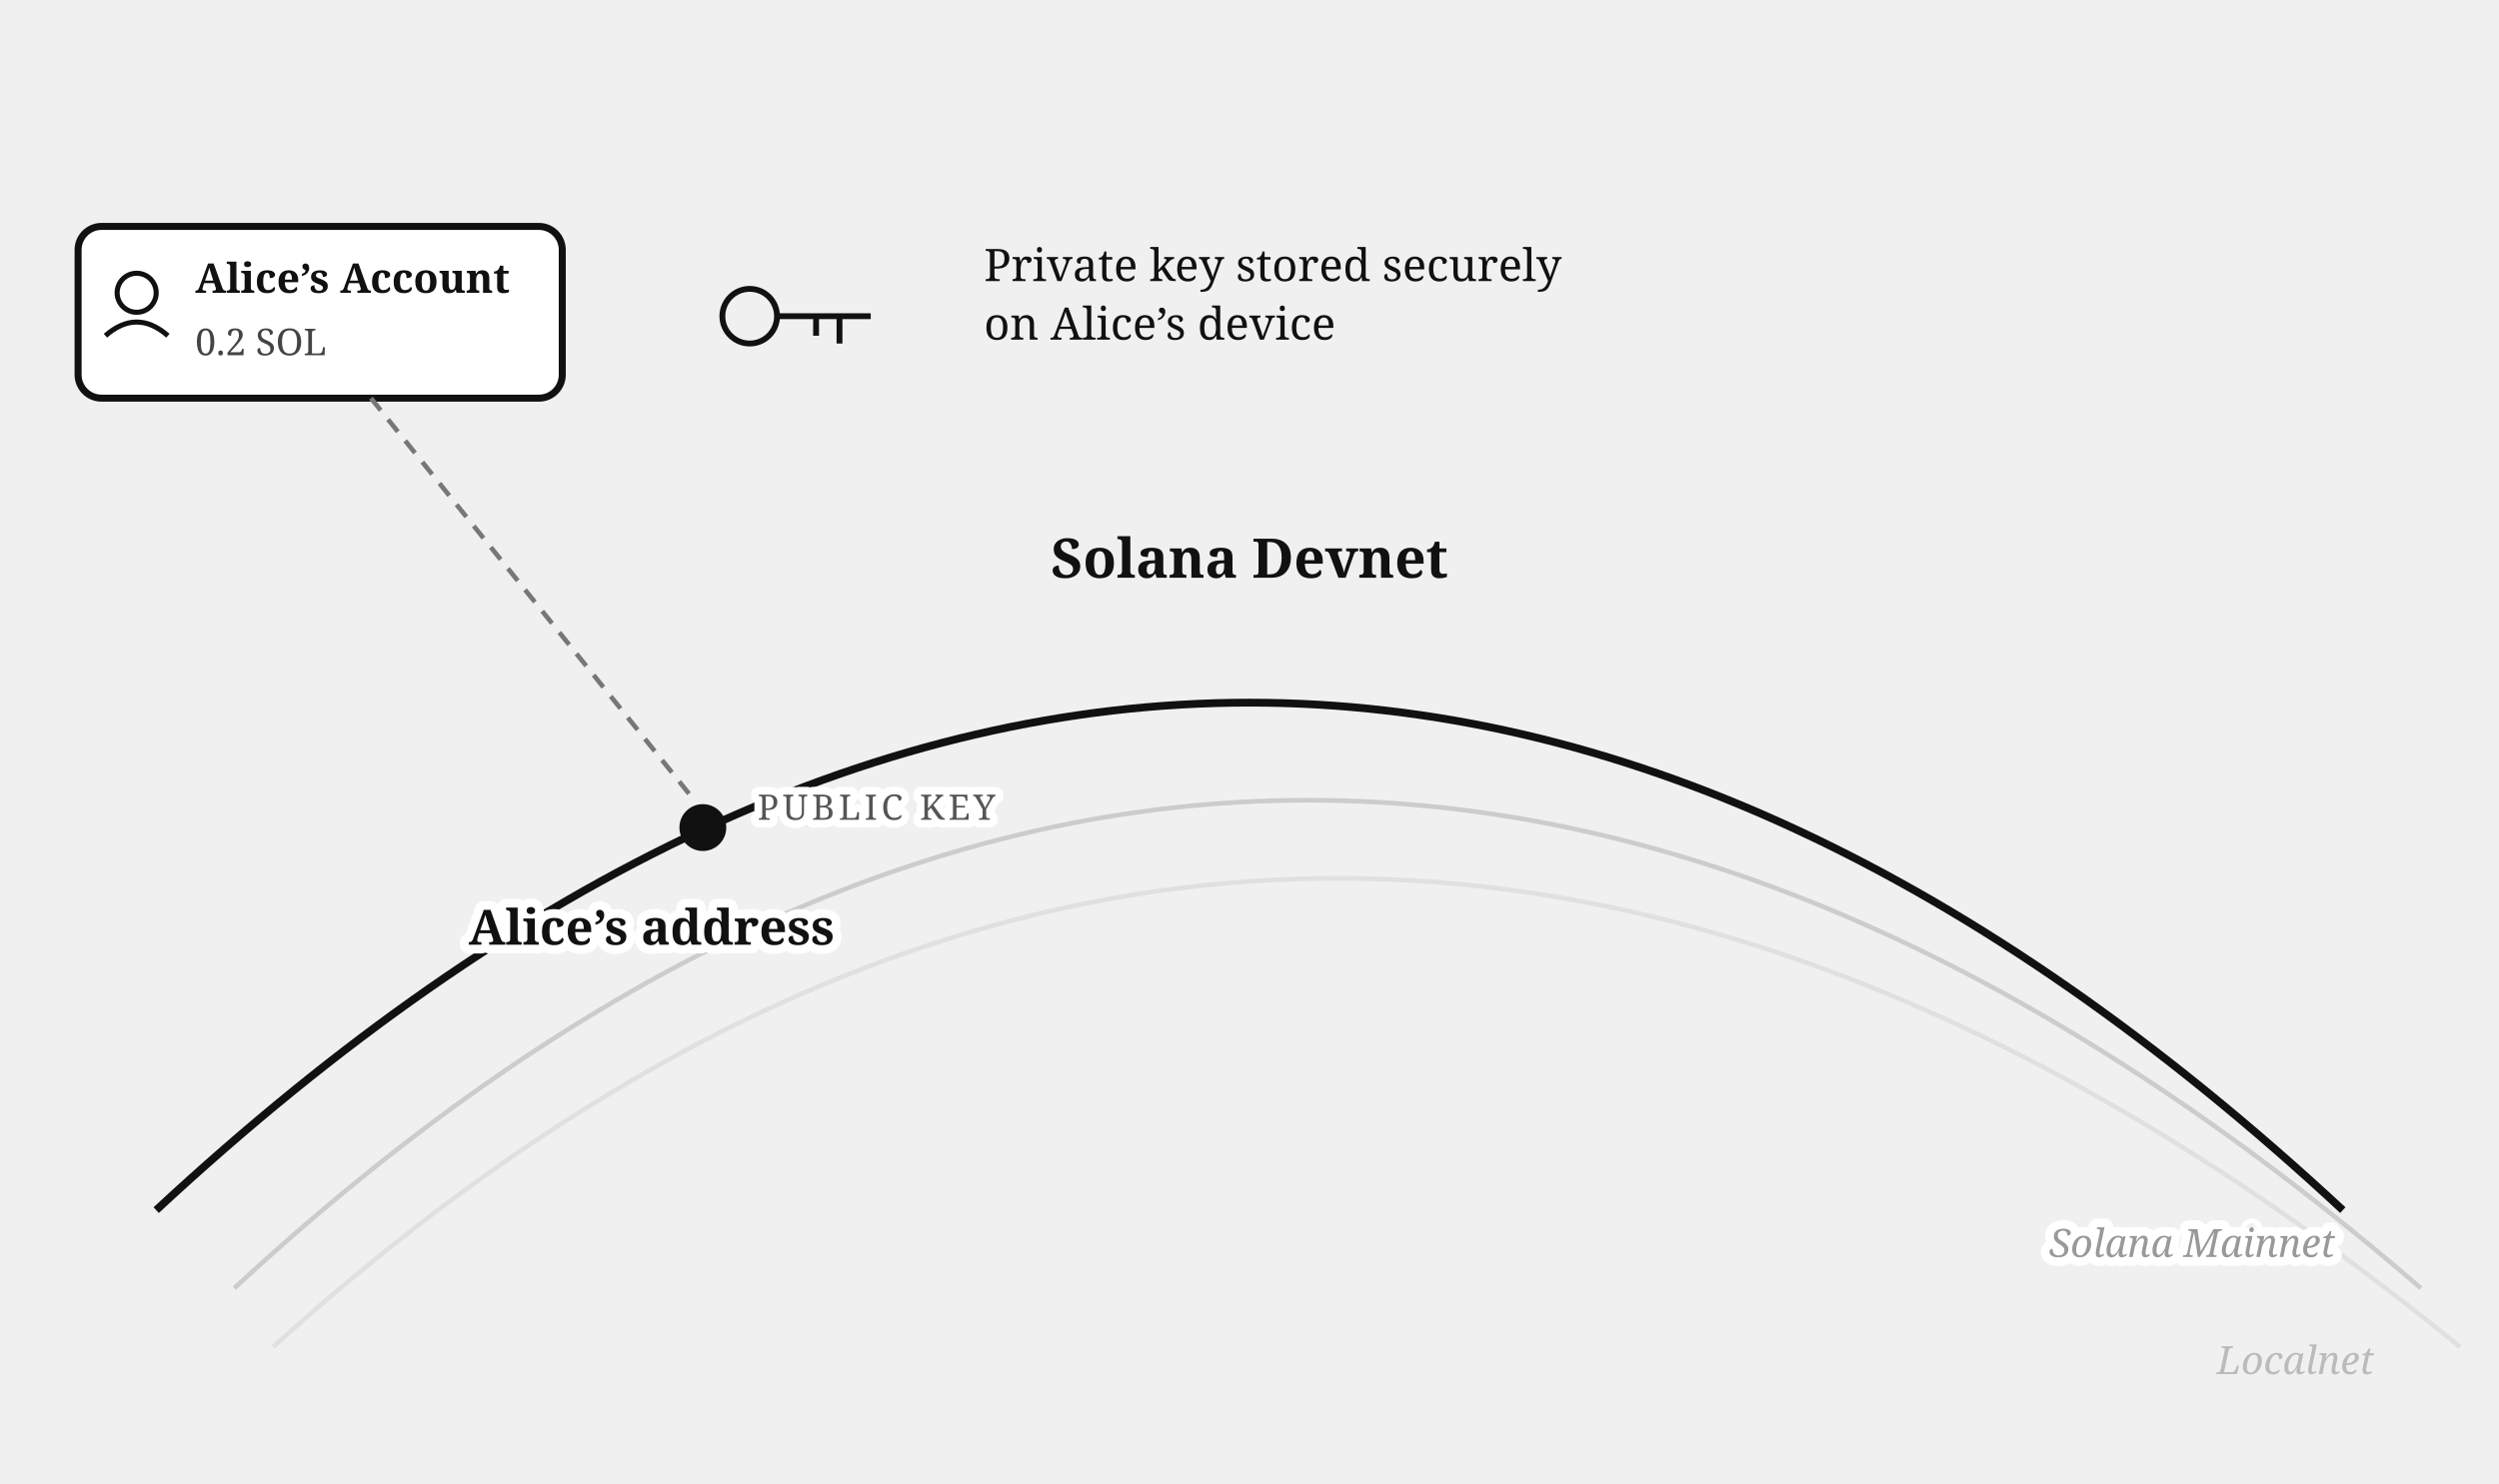
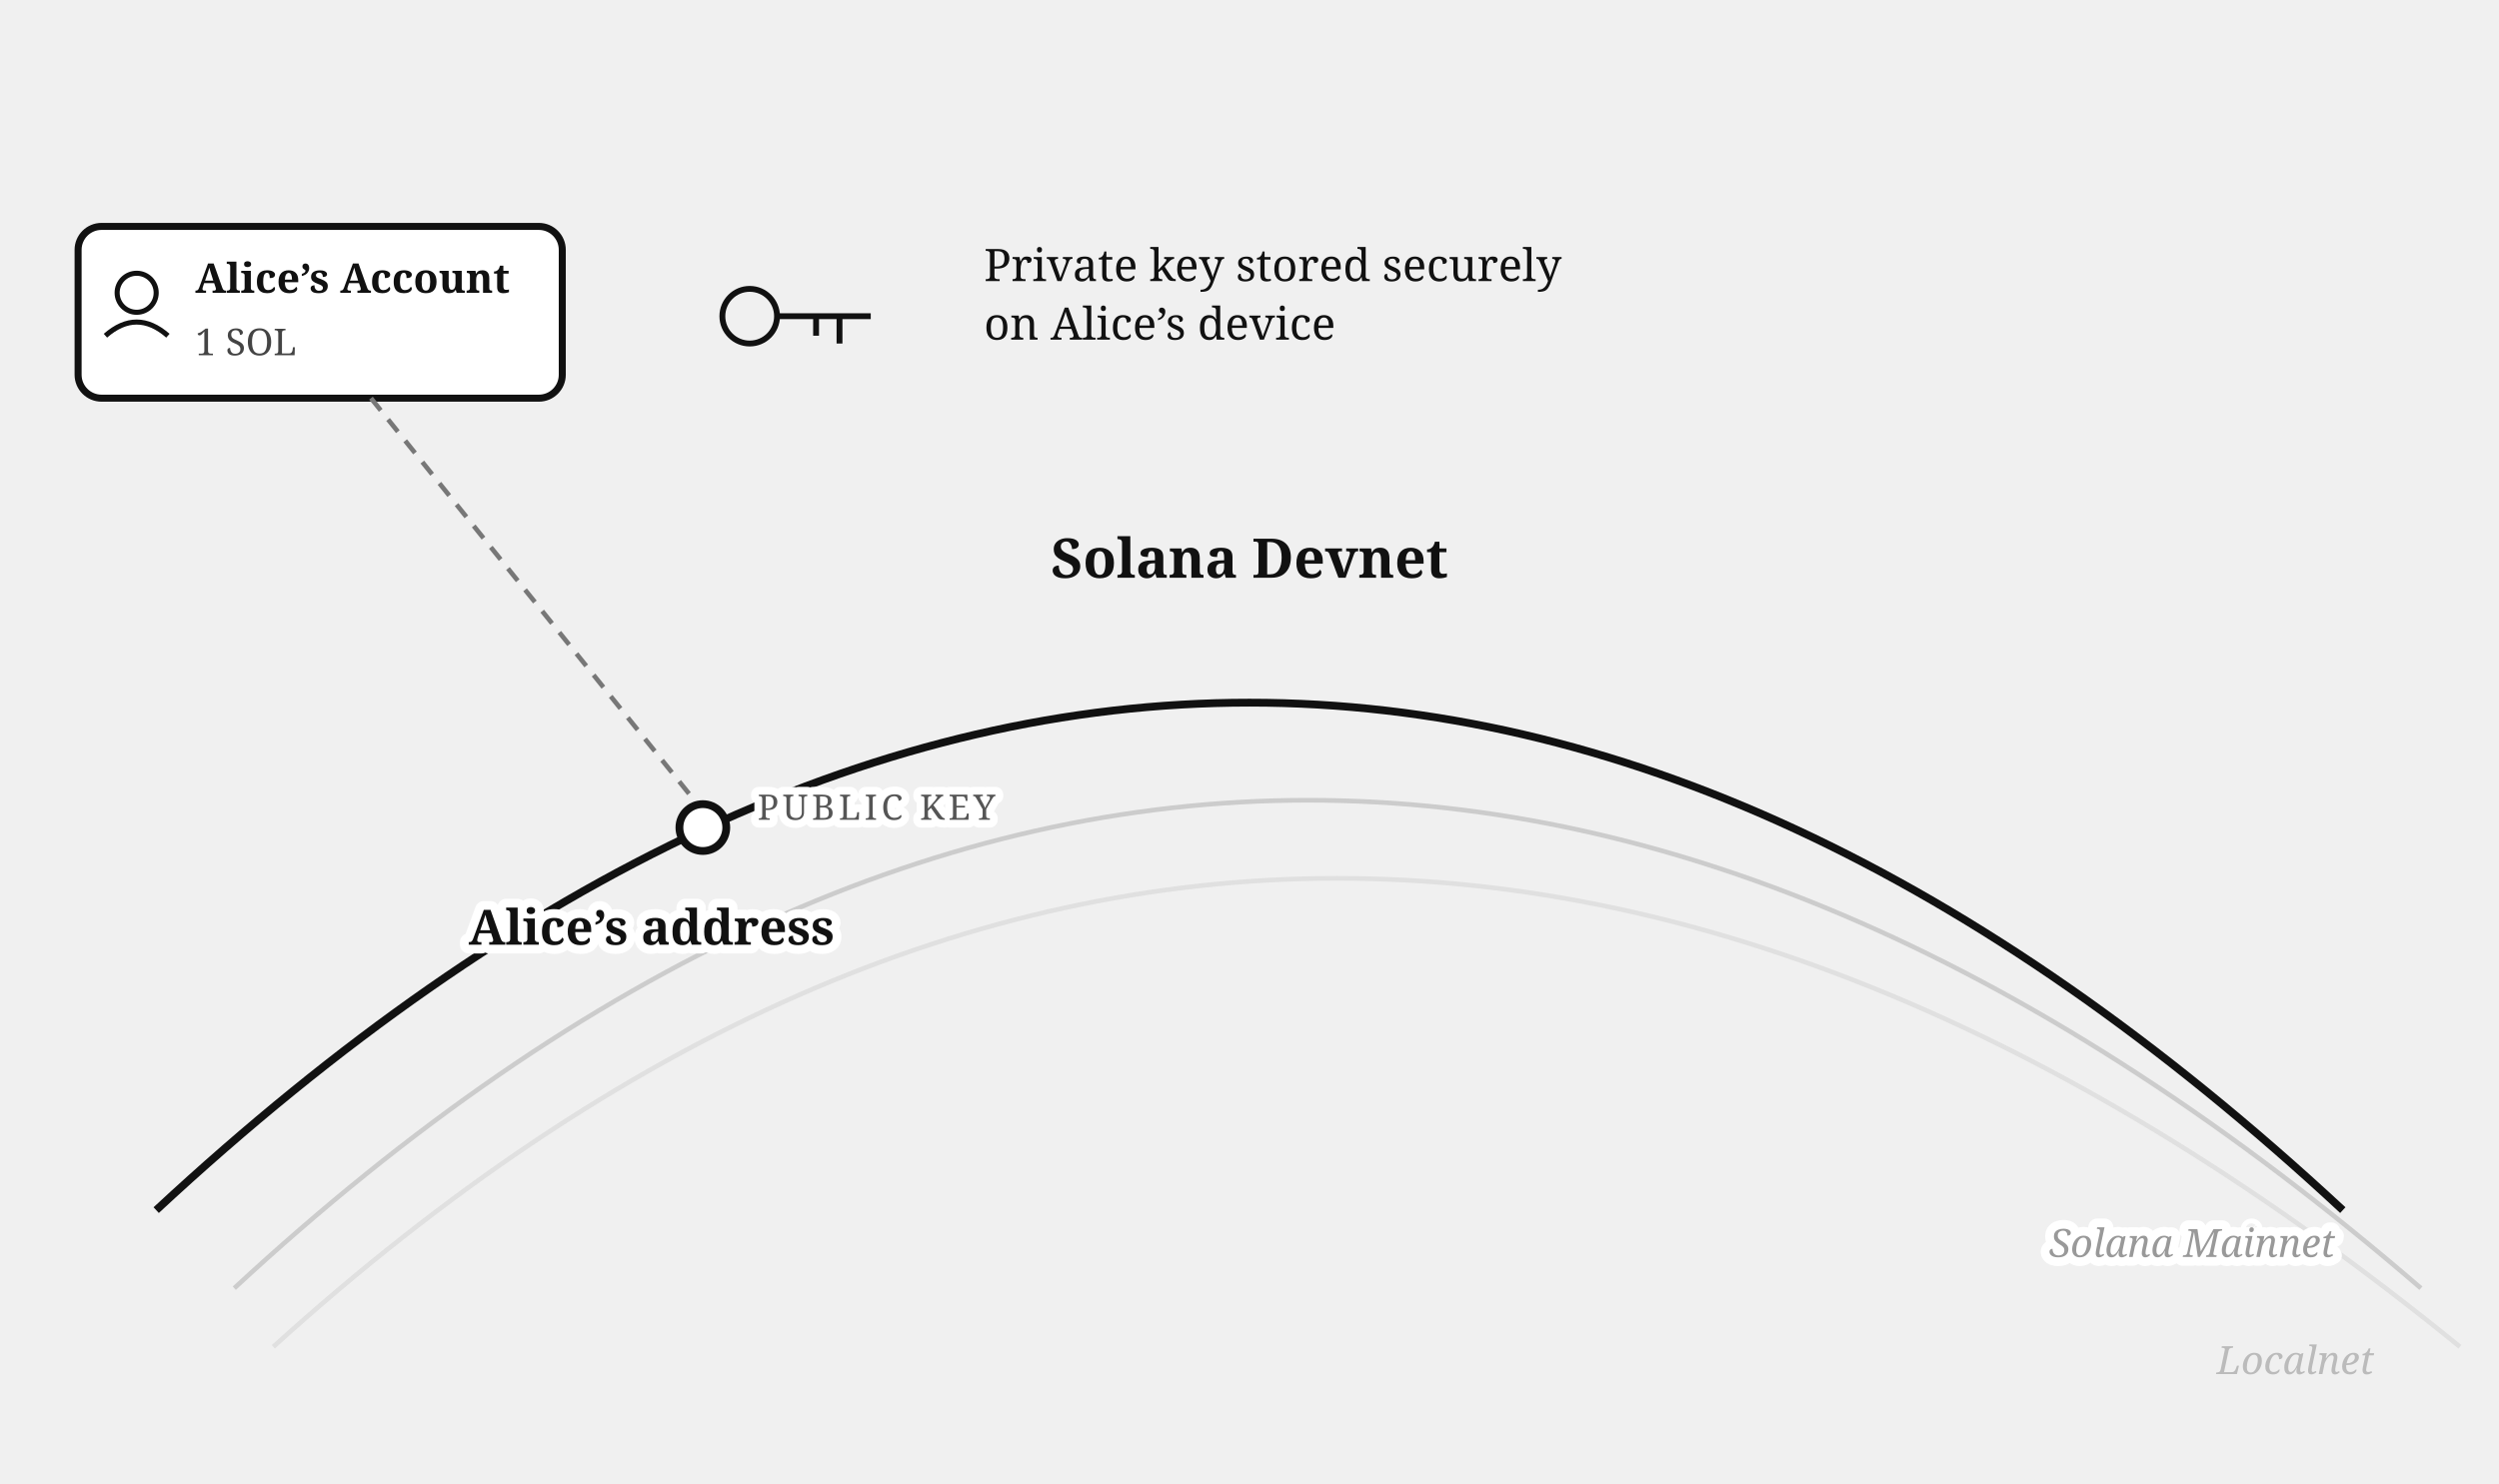
<svg xmlns="http://www.w3.org/2000/svg" viewBox="0 0 640 380" font-family="Georgia, serif" fill="#111">
  <path d="M 60,330 Q 330,80 620,330" fill="none" stroke="#cccccc" stroke-width="1.2" />
  <path d="M 70,345 Q 335,105 630,345" fill="none" stroke="#e0e0e0" stroke-width="1.2" />
  <text x="608" y="352" font-size="10" fill="#bbb" text-anchor="end" font-style="italic">Localnet</text>
  <path d="M 40,310 Q 320,50 600,310" fill="none" stroke="#111" stroke-width="2" />
  <text x="320" y="148" font-size="14" font-weight="bold" text-anchor="middle">Solana Devnet</text>
  <rect x="20" y="58" width="124" height="44" rx="6" fill="#fff" stroke="#111" stroke-width="1.8" />
  <circle cx="35" cy="75" r="5" fill="none" stroke="#111" stroke-width="1.3" />
  <path d="M 27,86 Q 35,79 43,86" fill="none" stroke="#111" stroke-width="1.3" />
  <text x="50" y="75" font-size="10.5" font-weight="bold">Alice’s Account</text>
-   <text x="50" y="91" font-size="9.5" fill="#444">0.2 SOL</text>
+   <text x="50" y="91" font-size="9.5" fill="#444">1 SOL</text>
  <circle cx="192" cy="81" r="7" fill="none" stroke="#111" stroke-width="1.5" />
  <path d="M 199,81 h 24 m -8,0 v 7 m -6,-7 v 5" fill="none" stroke="#111" stroke-width="1.5" />
  <text x="252" y="72" font-size="11.5">Private key stored securely</text>
  <text x="252" y="87" font-size="11.5">on Alice’s device</text>
-   <circle cx="180" cy="212" r="6" fill="#111" />
+   <circle cx="180" cy="212" r="6" fill="#fff" stroke="#111" stroke-width="2" />
  <line x1="95" y1="102" x2="177" y2="204" stroke="#777" stroke-width="1.2" stroke-dasharray="4 3" />
  <text stroke="#fff" stroke-width="4" paint-order="stroke" stroke-linejoin="round" x="194" y="210" font-size="9" letter-spacing="1" fill="#555">PUBLIC KEY</text>
  <text stroke="#fff" stroke-width="4.5" paint-order="stroke" stroke-linejoin="round" x="120" y="242" font-size="12.5" font-weight="bold">Alice’s address</text>
  <text stroke="#fff" stroke-width="4.5" paint-order="stroke" stroke-linejoin="round" x="598" y="322" font-size="10" fill="#999" text-anchor="end" font-style="italic">Solana Mainnet</text>
</svg>
